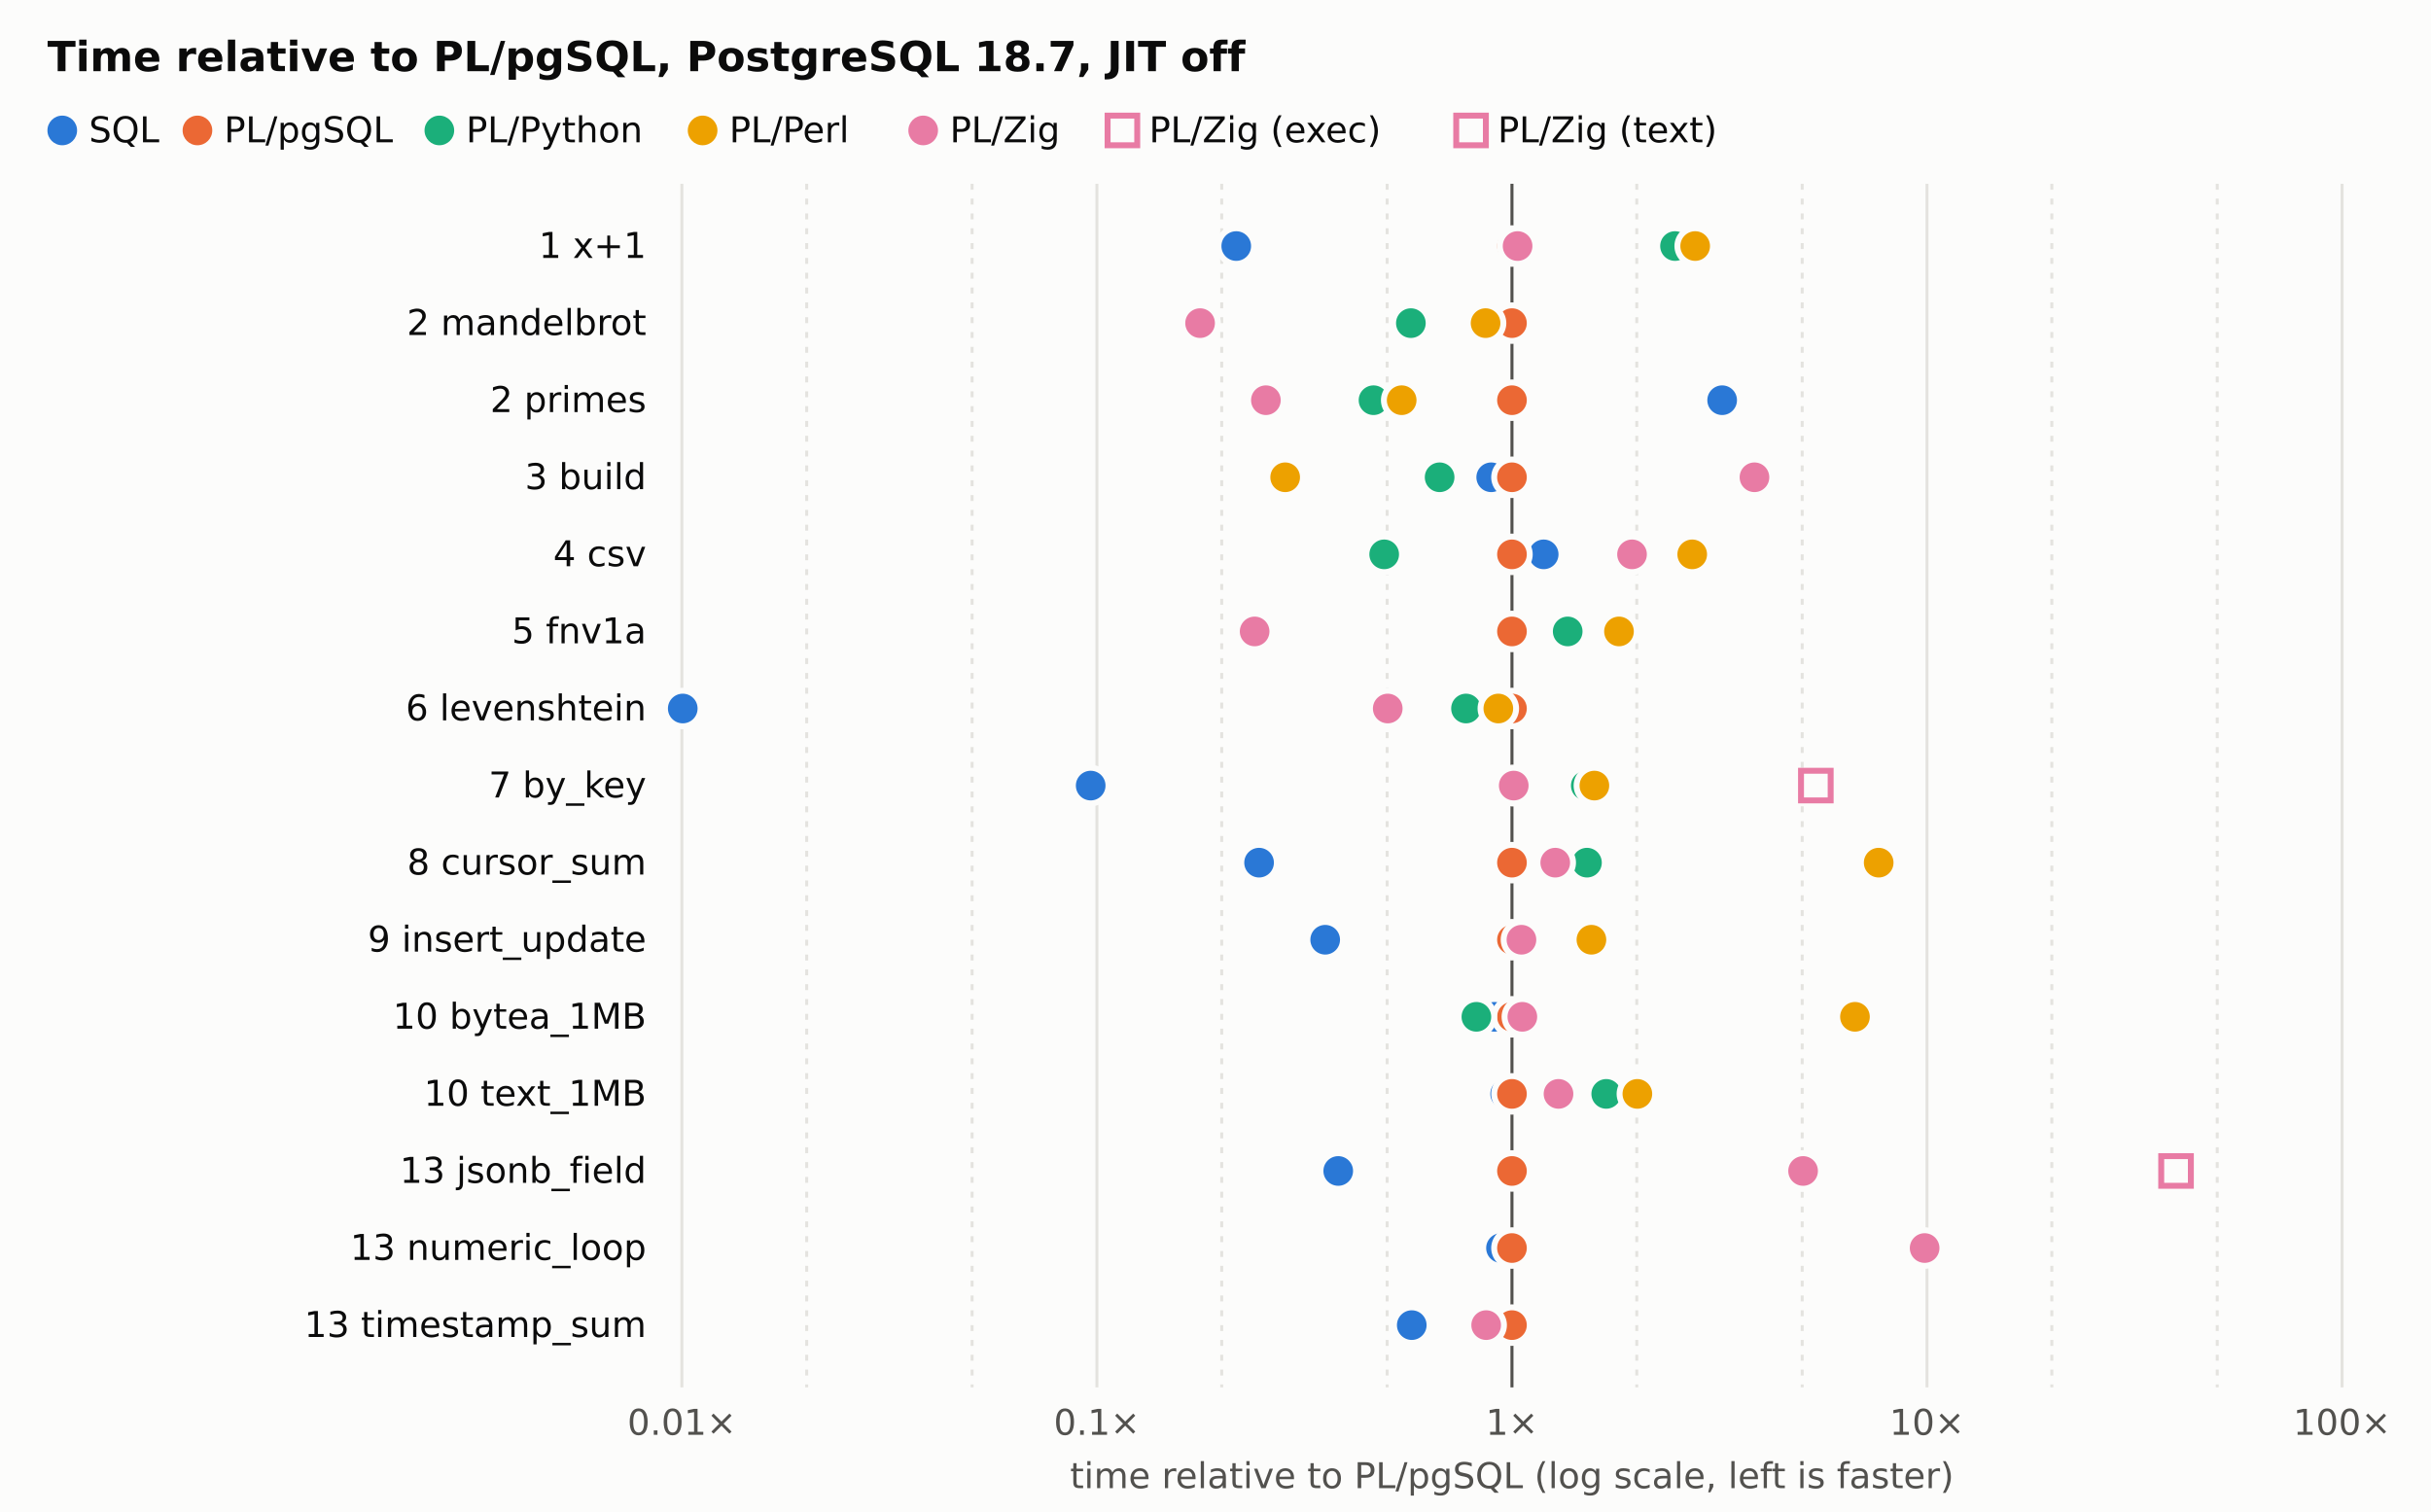
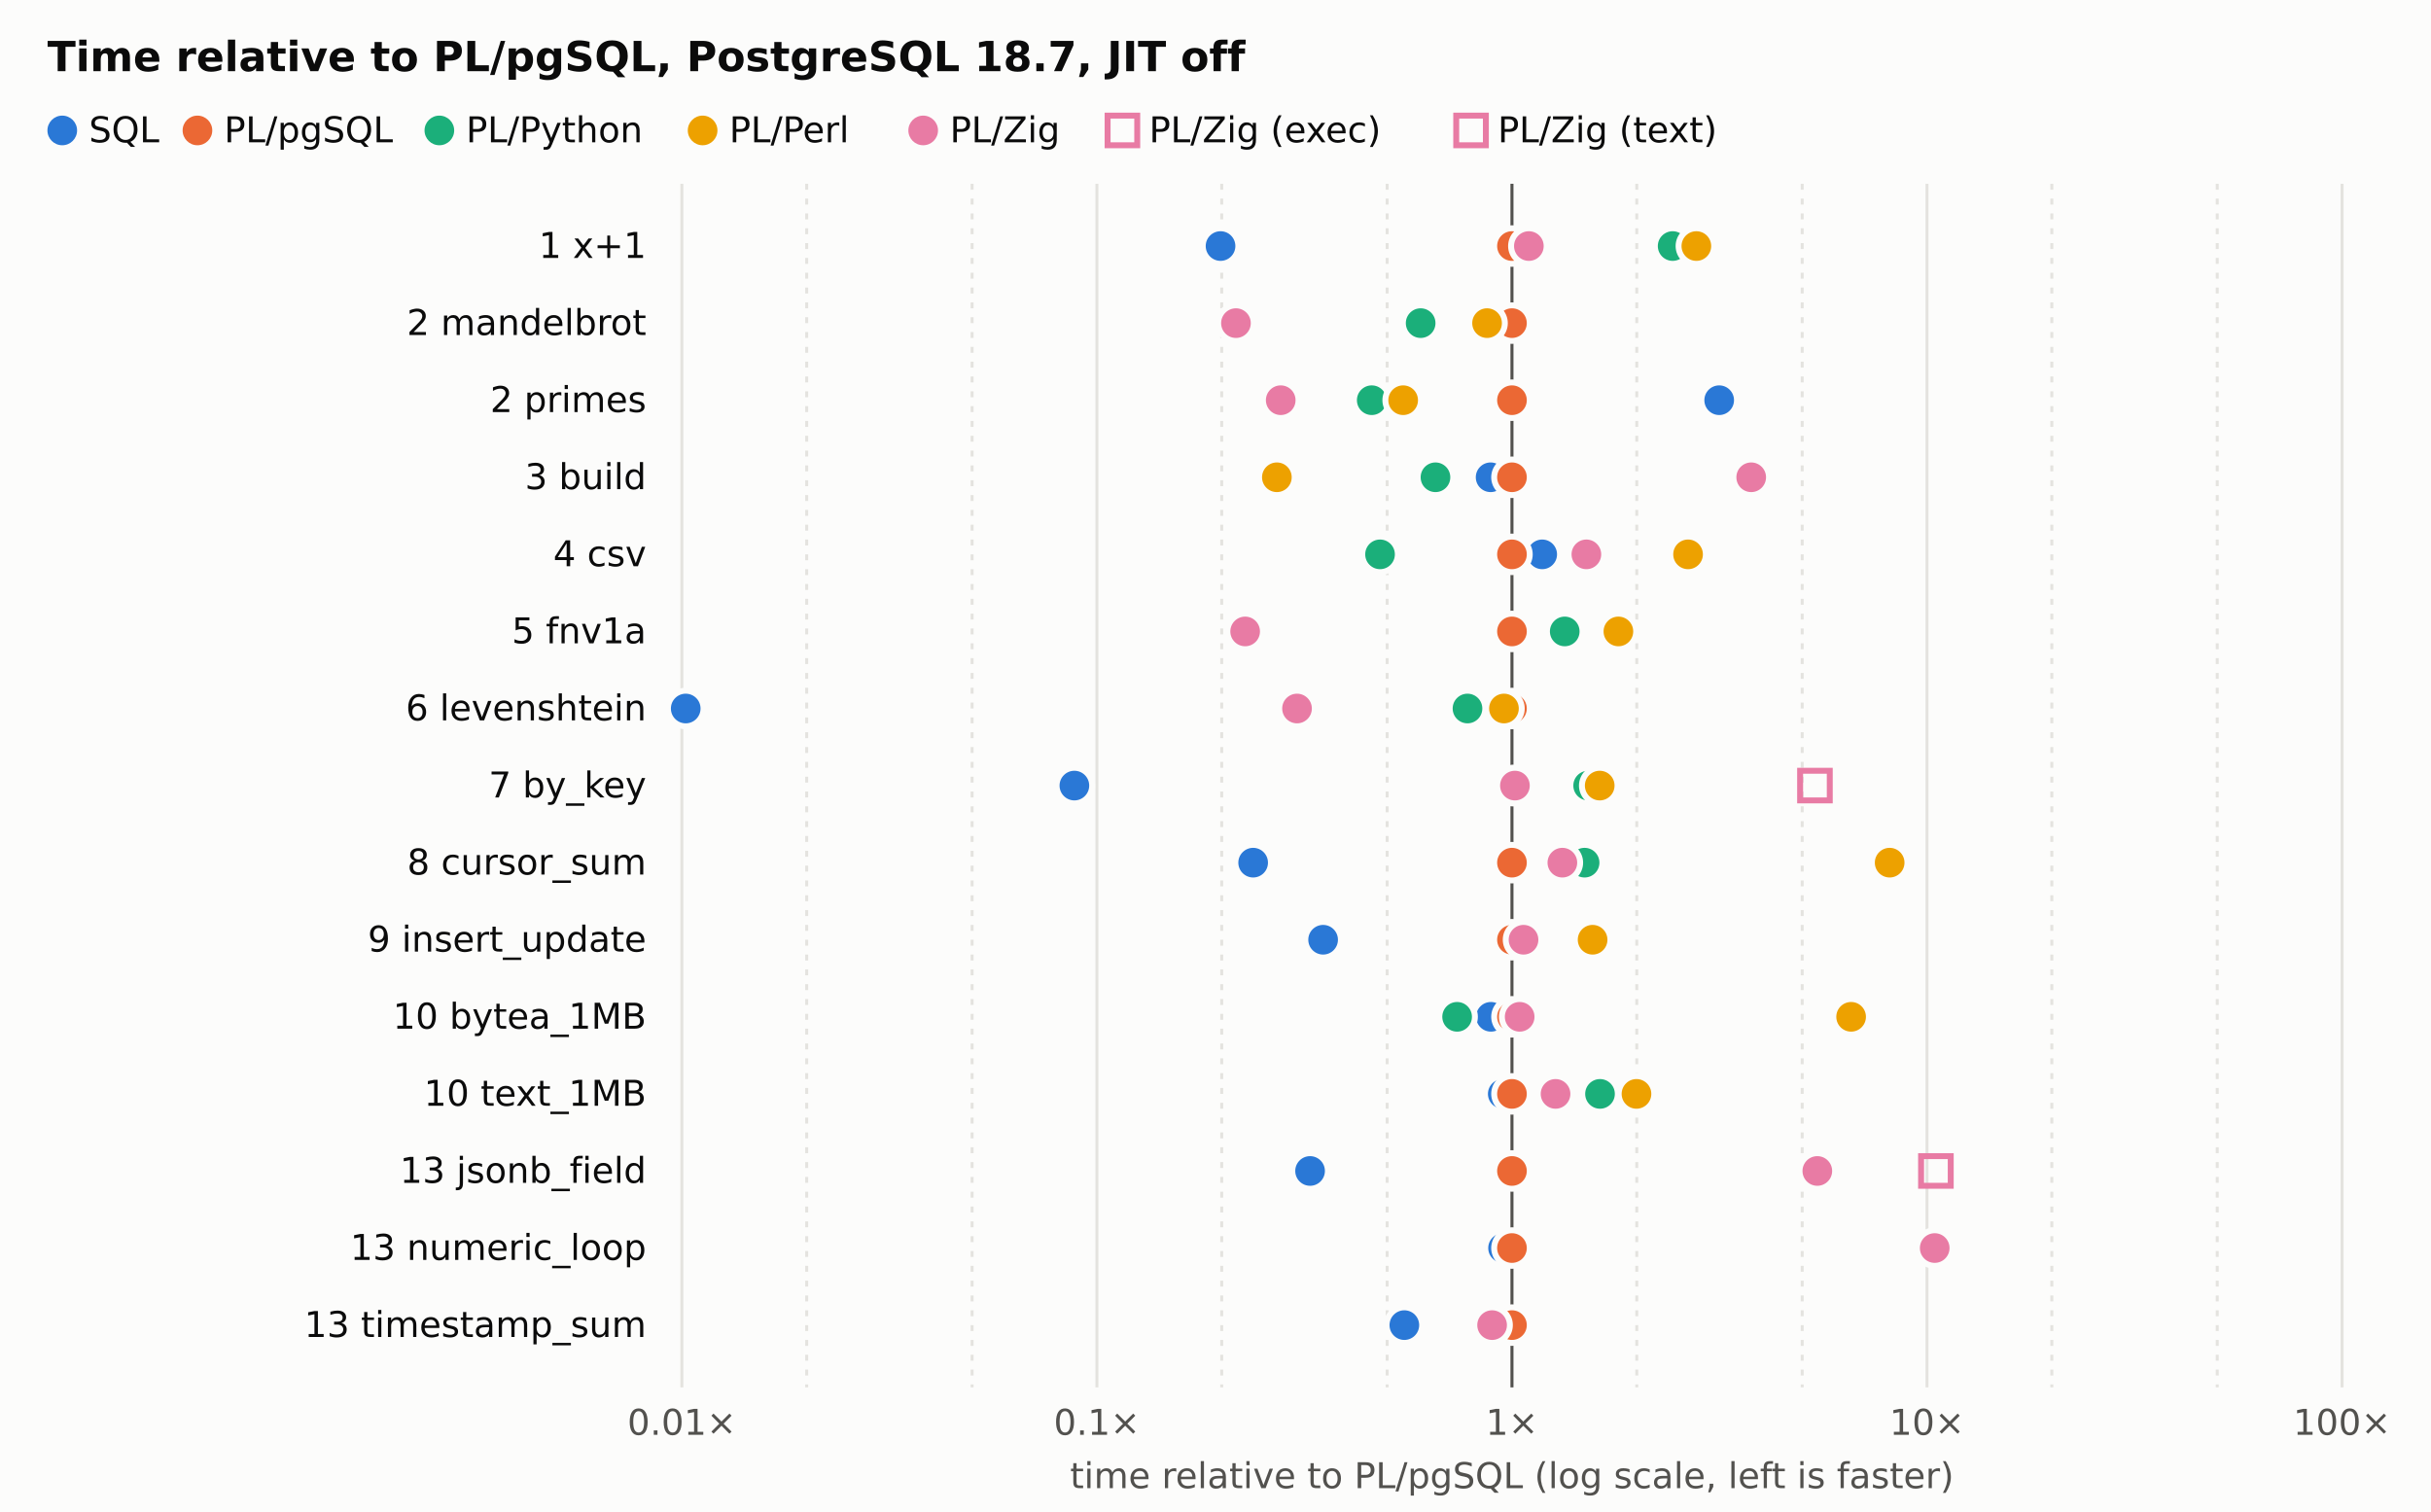
<svg xmlns="http://www.w3.org/2000/svg" viewBox="0 0 820 510" width="820" height="510" role="img" aria-labelledby="t d">
  <style>
  text { font-family: system-ui, -apple-system, 'Segoe UI', 'DejaVu Sans', sans-serif; font-size: 12px; }
  .t { font-size: 14px; font-weight: 600; }
  .bg { fill: #fcfcfb; }
  .ring { stroke: #fcfcfb; stroke-width: 2; }
  text { fill: #52514e; }
  .t, .lab { fill: #0b0b0b; }
  .grid { stroke: #e4e3df; stroke-width: 1; }
  .axis { stroke: #52514e; stroke-width: 1; }
  .f-sql { fill: #2a78d6; } .s-sql { stroke: #2a78d6; fill: none; }
  .f-plpgsql { fill: #eb6834; } .s-plpgsql { stroke: #eb6834; fill: none; }
  .f-plpython { fill: #1baf7a; } .s-plpython { stroke: #1baf7a; fill: none; }
  .f-plperl { fill: #eda100; } .s-plperl { stroke: #eda100; fill: none; }
  .f-plzig { fill: #e87ba4; } .s-plzig { stroke: #e87ba4; fill: none; }
  @media (prefers-color-scheme: dark) {
  .bg { fill: #1a1a19; }
  .ring { stroke: #1a1a19; stroke-width: 2; }
  text { fill: #c3c2b7; }
  .t, .lab { fill: #f0efec; }
  .grid { stroke: #3a3a37; stroke-width: 1; }
  .axis { stroke: #c3c2b7; stroke-width: 1; }
  .f-sql { fill: #3987e5; } .s-sql { stroke: #3987e5; fill: none; }
  .f-plpgsql { fill: #d95926; } .s-plpgsql { stroke: #d95926; fill: none; }
  .f-plpython { fill: #199e70; } .s-plpython { stroke: #199e70; fill: none; }
  .f-plperl { fill: #c98500; } .s-plperl { stroke: #c98500; fill: none; }
  .f-plzig { fill: #d55181; } .s-plzig { stroke: #d55181; fill: none; }
  }
</style>
  <rect width="820" height="510" class="bg" />
  <text x="16" y="24" class="t">Time relative to PL/pgSQL, PostgreSQL 18.7, JIT off</text>
  <circle cx="21" cy="44" r="5" class="f-sql" />
  <text x="30" y="48" class="lab">SQL</text>
  <circle cx="66.6" cy="44" r="5" class="f-plpgsql" />
  <text x="75.6" y="48" class="lab">PL/pgSQL</text>
  <circle cx="148.2" cy="44" r="5" class="f-plpython" />
  <text x="157.2" y="48" class="lab">PL/Python</text>
  <circle cx="237.0" cy="44" r="5" class="f-plperl" />
  <text x="246.0" y="48" class="lab">PL/Perl</text>
  <circle cx="311.4" cy="44" r="5" class="f-plzig" />
  <text x="320.4" y="48" class="lab">PL/Zig</text>
  <rect x="373.6" y="39" width="10" height="10" class="s-plzig" stroke-width="2" />
  <text x="387.6" y="48" class="lab">PL/Zig (exec)</text>
  <rect x="491.2" y="39" width="10" height="10" class="s-plzig" stroke-width="2" />
  <text x="505.2" y="48" class="lab">PL/Zig (text)</text>
  <line x1="230.0" y1="62" x2="230.0" y2="468" class="grid" />
  <text x="230.0" y="484" text-anchor="middle">0.01×</text>
  <line x1="272.1" y1="62" x2="272.1" y2="468" class="grid" stroke-dasharray="2 3" />
  <line x1="327.9" y1="62" x2="327.9" y2="468" class="grid" stroke-dasharray="2 3" />
  <line x1="370.0" y1="62" x2="370.0" y2="468" class="grid" />
  <text x="370.0" y="484" text-anchor="middle">0.1×</text>
  <line x1="412.1" y1="62" x2="412.1" y2="468" class="grid" stroke-dasharray="2 3" />
  <line x1="467.9" y1="62" x2="467.9" y2="468" class="grid" stroke-dasharray="2 3" />
  <line x1="510.0" y1="62" x2="510.0" y2="468" class="grid" />
  <text x="510.0" y="484" text-anchor="middle">1×</text>
  <line x1="552.1" y1="62" x2="552.1" y2="468" class="grid" stroke-dasharray="2 3" />
  <line x1="607.9" y1="62" x2="607.9" y2="468" class="grid" stroke-dasharray="2 3" />
  <line x1="650.0" y1="62" x2="650.0" y2="468" class="grid" />
  <text x="650.0" y="484" text-anchor="middle">10×</text>
  <line x1="692.1" y1="62" x2="692.1" y2="468" class="grid" stroke-dasharray="2 3" />
  <line x1="747.9" y1="62" x2="747.9" y2="468" class="grid" stroke-dasharray="2 3" />
  <line x1="790.0" y1="62" x2="790.0" y2="468" class="grid" />
  <text x="790.0" y="484" text-anchor="middle">100×</text>
  <line x1="510.0" y1="62" x2="510.0" y2="468" class="axis" />
  <text x="510" y="502" text-anchor="middle">time relative to PL/pgSQL (log scale, left is faster)</text>
  <text x="218" y="87.0" text-anchor="end" class="lab">1 x+1</text>
-   <circle cx="417.0" cy="83.0" r="6" class="f-sql ring" />
+   <circle cx="411.7" cy="83.0" r="6" class="f-sql ring" />
  <circle cx="510.0" cy="83.0" r="6" class="f-plpgsql ring" />
-   <circle cx="565.0" cy="83.0" r="6" class="f-plpython ring" />
-   <circle cx="571.8" cy="83.0" r="6" class="f-plperl ring" />
-   <circle cx="511.9" cy="83.0" r="6" class="f-plzig ring" />
+   <circle cx="564.2" cy="83.0" r="6" class="f-plpython ring" />
+   <circle cx="572.2" cy="83.0" r="6" class="f-plperl ring" />
+   <circle cx="515.7" cy="83.0" r="6" class="f-plzig ring" />
  <text x="218" y="113.0" text-anchor="end" class="lab">2 mandelbrot</text>
  <circle cx="510.0" cy="109.0" r="6" class="f-plpgsql ring" />
-   <circle cx="475.9" cy="109.0" r="6" class="f-plpython ring" />
-   <circle cx="501.1" cy="109.0" r="6" class="f-plperl ring" />
-   <circle cx="404.8" cy="109.0" r="6" class="f-plzig ring" />
+   <circle cx="479.2" cy="109.0" r="6" class="f-plpython ring" />
+   <circle cx="501.6" cy="109.0" r="6" class="f-plperl ring" />
+   <circle cx="416.9" cy="109.0" r="6" class="f-plzig ring" />
  <text x="218" y="139.0" text-anchor="end" class="lab">2 primes</text>
-   <circle cx="580.9" cy="135.0" r="6" class="f-sql ring" />
+   <circle cx="579.9" cy="135.0" r="6" class="f-sql ring" />
  <circle cx="510.0" cy="135.0" r="6" class="f-plpgsql ring" />
-   <circle cx="463.3" cy="135.0" r="6" class="f-plpython ring" />
-   <circle cx="472.8" cy="135.0" r="6" class="f-plperl ring" />
-   <circle cx="427.0" cy="135.0" r="6" class="f-plzig ring" />
+   <circle cx="462.7" cy="135.0" r="6" class="f-plpython ring" />
+   <circle cx="473.3" cy="135.0" r="6" class="f-plperl ring" />
+   <circle cx="432.0" cy="135.0" r="6" class="f-plzig ring" />
  <text x="218" y="165.0" text-anchor="end" class="lab">3 build</text>
-   <circle cx="503.0" cy="161.0" r="6" class="f-sql ring" />
+   <circle cx="502.8" cy="161.0" r="6" class="f-sql ring" />
  <circle cx="510.0" cy="161.0" r="6" class="f-plpgsql ring" />
-   <circle cx="485.6" cy="161.0" r="6" class="f-plpython ring" />
-   <circle cx="433.5" cy="161.0" r="6" class="f-plperl ring" />
-   <circle cx="591.8" cy="161.0" r="6" class="f-plzig ring" />
+   <circle cx="484.2" cy="161.0" r="6" class="f-plpython ring" />
+   <circle cx="430.7" cy="161.0" r="6" class="f-plperl ring" />
+   <circle cx="590.7" cy="161.0" r="6" class="f-plzig ring" />
  <text x="218" y="191.0" text-anchor="end" class="lab">4 csv</text>
-   <circle cx="520.7" cy="187.0" r="6" class="f-sql ring" />
+   <circle cx="520.2" cy="187.0" r="6" class="f-sql ring" />
  <circle cx="510.0" cy="187.0" r="6" class="f-plpgsql ring" />
-   <circle cx="466.9" cy="187.0" r="6" class="f-plpython ring" />
-   <circle cx="570.8" cy="187.0" r="6" class="f-plperl ring" />
-   <circle cx="550.5" cy="187.0" r="6" class="f-plzig ring" />
+   <circle cx="465.5" cy="187.0" r="6" class="f-plpython ring" />
+   <circle cx="569.4" cy="187.0" r="6" class="f-plperl ring" />
+   <circle cx="535.1" cy="187.0" r="6" class="f-plzig ring" />
  <text x="218" y="217.0" text-anchor="end" class="lab">5 fnv1a</text>
  <circle cx="510.0" cy="213.0" r="6" class="f-plpgsql ring" />
-   <circle cx="528.8" cy="213.0" r="6" class="f-plpython ring" />
-   <circle cx="546.1" cy="213.0" r="6" class="f-plperl ring" />
-   <circle cx="423.2" cy="213.0" r="6" class="f-plzig ring" />
+   <circle cx="527.8" cy="213.0" r="6" class="f-plpython ring" />
+   <circle cx="545.9" cy="213.0" r="6" class="f-plperl ring" />
+   <circle cx="420.0" cy="213.0" r="6" class="f-plzig ring" />
  <text x="218" y="243.0" text-anchor="end" class="lab">6 levenshtein</text>
-   <circle cx="230.3" cy="239.0" r="6" class="f-sql ring" />
+   <circle cx="231.3" cy="239.0" r="6" class="f-sql ring" />
  <circle cx="510.0" cy="239.0" r="6" class="f-plpgsql ring" />
-   <circle cx="494.5" cy="239.0" r="6" class="f-plpython ring" />
-   <circle cx="505.4" cy="239.0" r="6" class="f-plperl ring" />
-   <circle cx="468.1" cy="239.0" r="6" class="f-plzig ring" />
+   <circle cx="495.0" cy="239.0" r="6" class="f-plpython ring" />
+   <circle cx="507.3" cy="239.0" r="6" class="f-plperl ring" />
+   <circle cx="437.5" cy="239.0" r="6" class="f-plzig ring" />
  <text x="218" y="269.0" text-anchor="end" class="lab">7 by_key</text>
-   <circle cx="367.9" cy="265.0" r="6" class="f-sql ring" />
+   <circle cx="362.4" cy="265.0" r="6" class="f-sql ring" />
  <circle cx="510.0" cy="265.0" r="6" class="f-plpgsql ring" />
-   <circle cx="534.9" cy="265.0" r="6" class="f-plpython ring" />
-   <circle cx="537.8" cy="265.0" r="6" class="f-plperl ring" />
-   <circle cx="510.6" cy="265.0" r="6" class="f-plzig ring" />
-   <rect x="607.5" y="260.0" width="10" height="10" class="s-plzig" stroke-width="2" />
+   <circle cx="535.7" cy="265.0" r="6" class="f-plpython ring" />
+   <circle cx="539.6" cy="265.0" r="6" class="f-plperl ring" />
+   <circle cx="511.0" cy="265.0" r="6" class="f-plzig ring" />
+   <rect x="607.2" y="260.0" width="10" height="10" class="s-plzig" stroke-width="2" />
  <text x="218" y="295.0" text-anchor="end" class="lab">8 cursor_sum</text>
-   <circle cx="424.7" cy="291.0" r="6" class="f-sql ring" />
+   <circle cx="422.7" cy="291.0" r="6" class="f-sql ring" />
  <circle cx="510.0" cy="291.0" r="6" class="f-plpgsql ring" />
-   <circle cx="535.3" cy="291.0" r="6" class="f-plpython ring" />
-   <circle cx="633.7" cy="291.0" r="6" class="f-plperl ring" />
-   <circle cx="524.6" cy="291.0" r="6" class="f-plzig ring" />
+   <circle cx="534.5" cy="291.0" r="6" class="f-plpython ring" />
+   <circle cx="637.4" cy="291.0" r="6" class="f-plperl ring" />
+   <circle cx="527.0" cy="291.0" r="6" class="f-plzig ring" />
  <text x="218" y="321.0" text-anchor="end" class="lab">9 insert_update</text>
-   <circle cx="447.0" cy="317.0" r="6" class="f-sql ring" />
+   <circle cx="446.3" cy="317.0" r="6" class="f-sql ring" />
  <circle cx="510.0" cy="317.0" r="6" class="f-plpgsql ring" />
-   <circle cx="537.0" cy="317.0" r="6" class="f-plpython ring" />
-   <circle cx="536.8" cy="317.0" r="6" class="f-plperl ring" />
-   <circle cx="513.2" cy="317.0" r="6" class="f-plzig ring" />
+   <circle cx="538.7" cy="317.0" r="6" class="f-plpython ring" />
+   <circle cx="537.2" cy="317.0" r="6" class="f-plperl ring" />
+   <circle cx="513.9" cy="317.0" r="6" class="f-plzig ring" />
  <text x="218" y="347.0" text-anchor="end" class="lab">10 bytea_1MB</text>
-   <circle cx="504.1" cy="343.0" r="6" class="f-sql ring" />
+   <circle cx="502.9" cy="343.0" r="6" class="f-sql ring" />
  <circle cx="510.0" cy="343.0" r="6" class="f-plpgsql ring" />
-   <circle cx="498.0" cy="343.0" r="6" class="f-plpython ring" />
-   <circle cx="625.7" cy="343.0" r="6" class="f-plperl ring" />
-   <circle cx="513.5" cy="343.0" r="6" class="f-plzig ring" />
+   <circle cx="491.5" cy="343.0" r="6" class="f-plpython ring" />
+   <circle cx="624.4" cy="343.0" r="6" class="f-plperl ring" />
+   <circle cx="512.6" cy="343.0" r="6" class="f-plzig ring" />
  <text x="218" y="373.0" text-anchor="end" class="lab">10 text_1MB</text>
-   <circle cx="507.7" cy="369.0" r="6" class="f-sql ring" />
+   <circle cx="506.9" cy="369.0" r="6" class="f-sql ring" />
  <circle cx="510.0" cy="369.0" r="6" class="f-plpgsql ring" />
-   <circle cx="541.8" cy="369.0" r="6" class="f-plpython ring" />
-   <circle cx="552.3" cy="369.0" r="6" class="f-plperl ring" />
-   <circle cx="525.7" cy="369.0" r="6" class="f-plzig ring" />
+   <circle cx="539.7" cy="369.0" r="6" class="f-plpython ring" />
+   <circle cx="552.0" cy="369.0" r="6" class="f-plperl ring" />
+   <circle cx="524.7" cy="369.0" r="6" class="f-plzig ring" />
  <text x="218" y="399.0" text-anchor="end" class="lab">13 jsonb_field</text>
-   <circle cx="451.4" cy="395.0" r="6" class="f-sql ring" />
+   <circle cx="441.9" cy="395.0" r="6" class="f-sql ring" />
  <circle cx="510.0" cy="395.0" r="6" class="f-plpgsql ring" />
-   <circle cx="608.2" cy="395.0" r="6" class="f-plzig ring" />
-   <rect x="729.0" y="390.0" width="10" height="10" class="s-plzig" stroke-width="2" />
+   <circle cx="613.0" cy="395.0" r="6" class="f-plzig ring" />
+   <rect x="648.0" y="390.0" width="10" height="10" class="s-plzig" stroke-width="2" />
  <text x="218" y="425.0" text-anchor="end" class="lab">13 numeric_loop</text>
-   <circle cx="506.3" cy="421.0" r="6" class="f-sql ring" />
+   <circle cx="507.0" cy="421.0" r="6" class="f-sql ring" />
  <circle cx="510.0" cy="421.0" r="6" class="f-plpgsql ring" />
-   <circle cx="649.2" cy="421.0" r="6" class="f-plzig ring" />
+   <circle cx="652.6" cy="421.0" r="6" class="f-plzig ring" />
  <text x="218" y="451.0" text-anchor="end" class="lab">13 timestamp_sum</text>
-   <circle cx="476.2" cy="447.0" r="6" class="f-sql ring" />
+   <circle cx="473.7" cy="447.0" r="6" class="f-sql ring" />
  <circle cx="510.0" cy="447.0" r="6" class="f-plpgsql ring" />
-   <circle cx="501.3" cy="447.0" r="6" class="f-plzig ring" />
+   <circle cx="503.3" cy="447.0" r="6" class="f-plzig ring" />
</svg>
